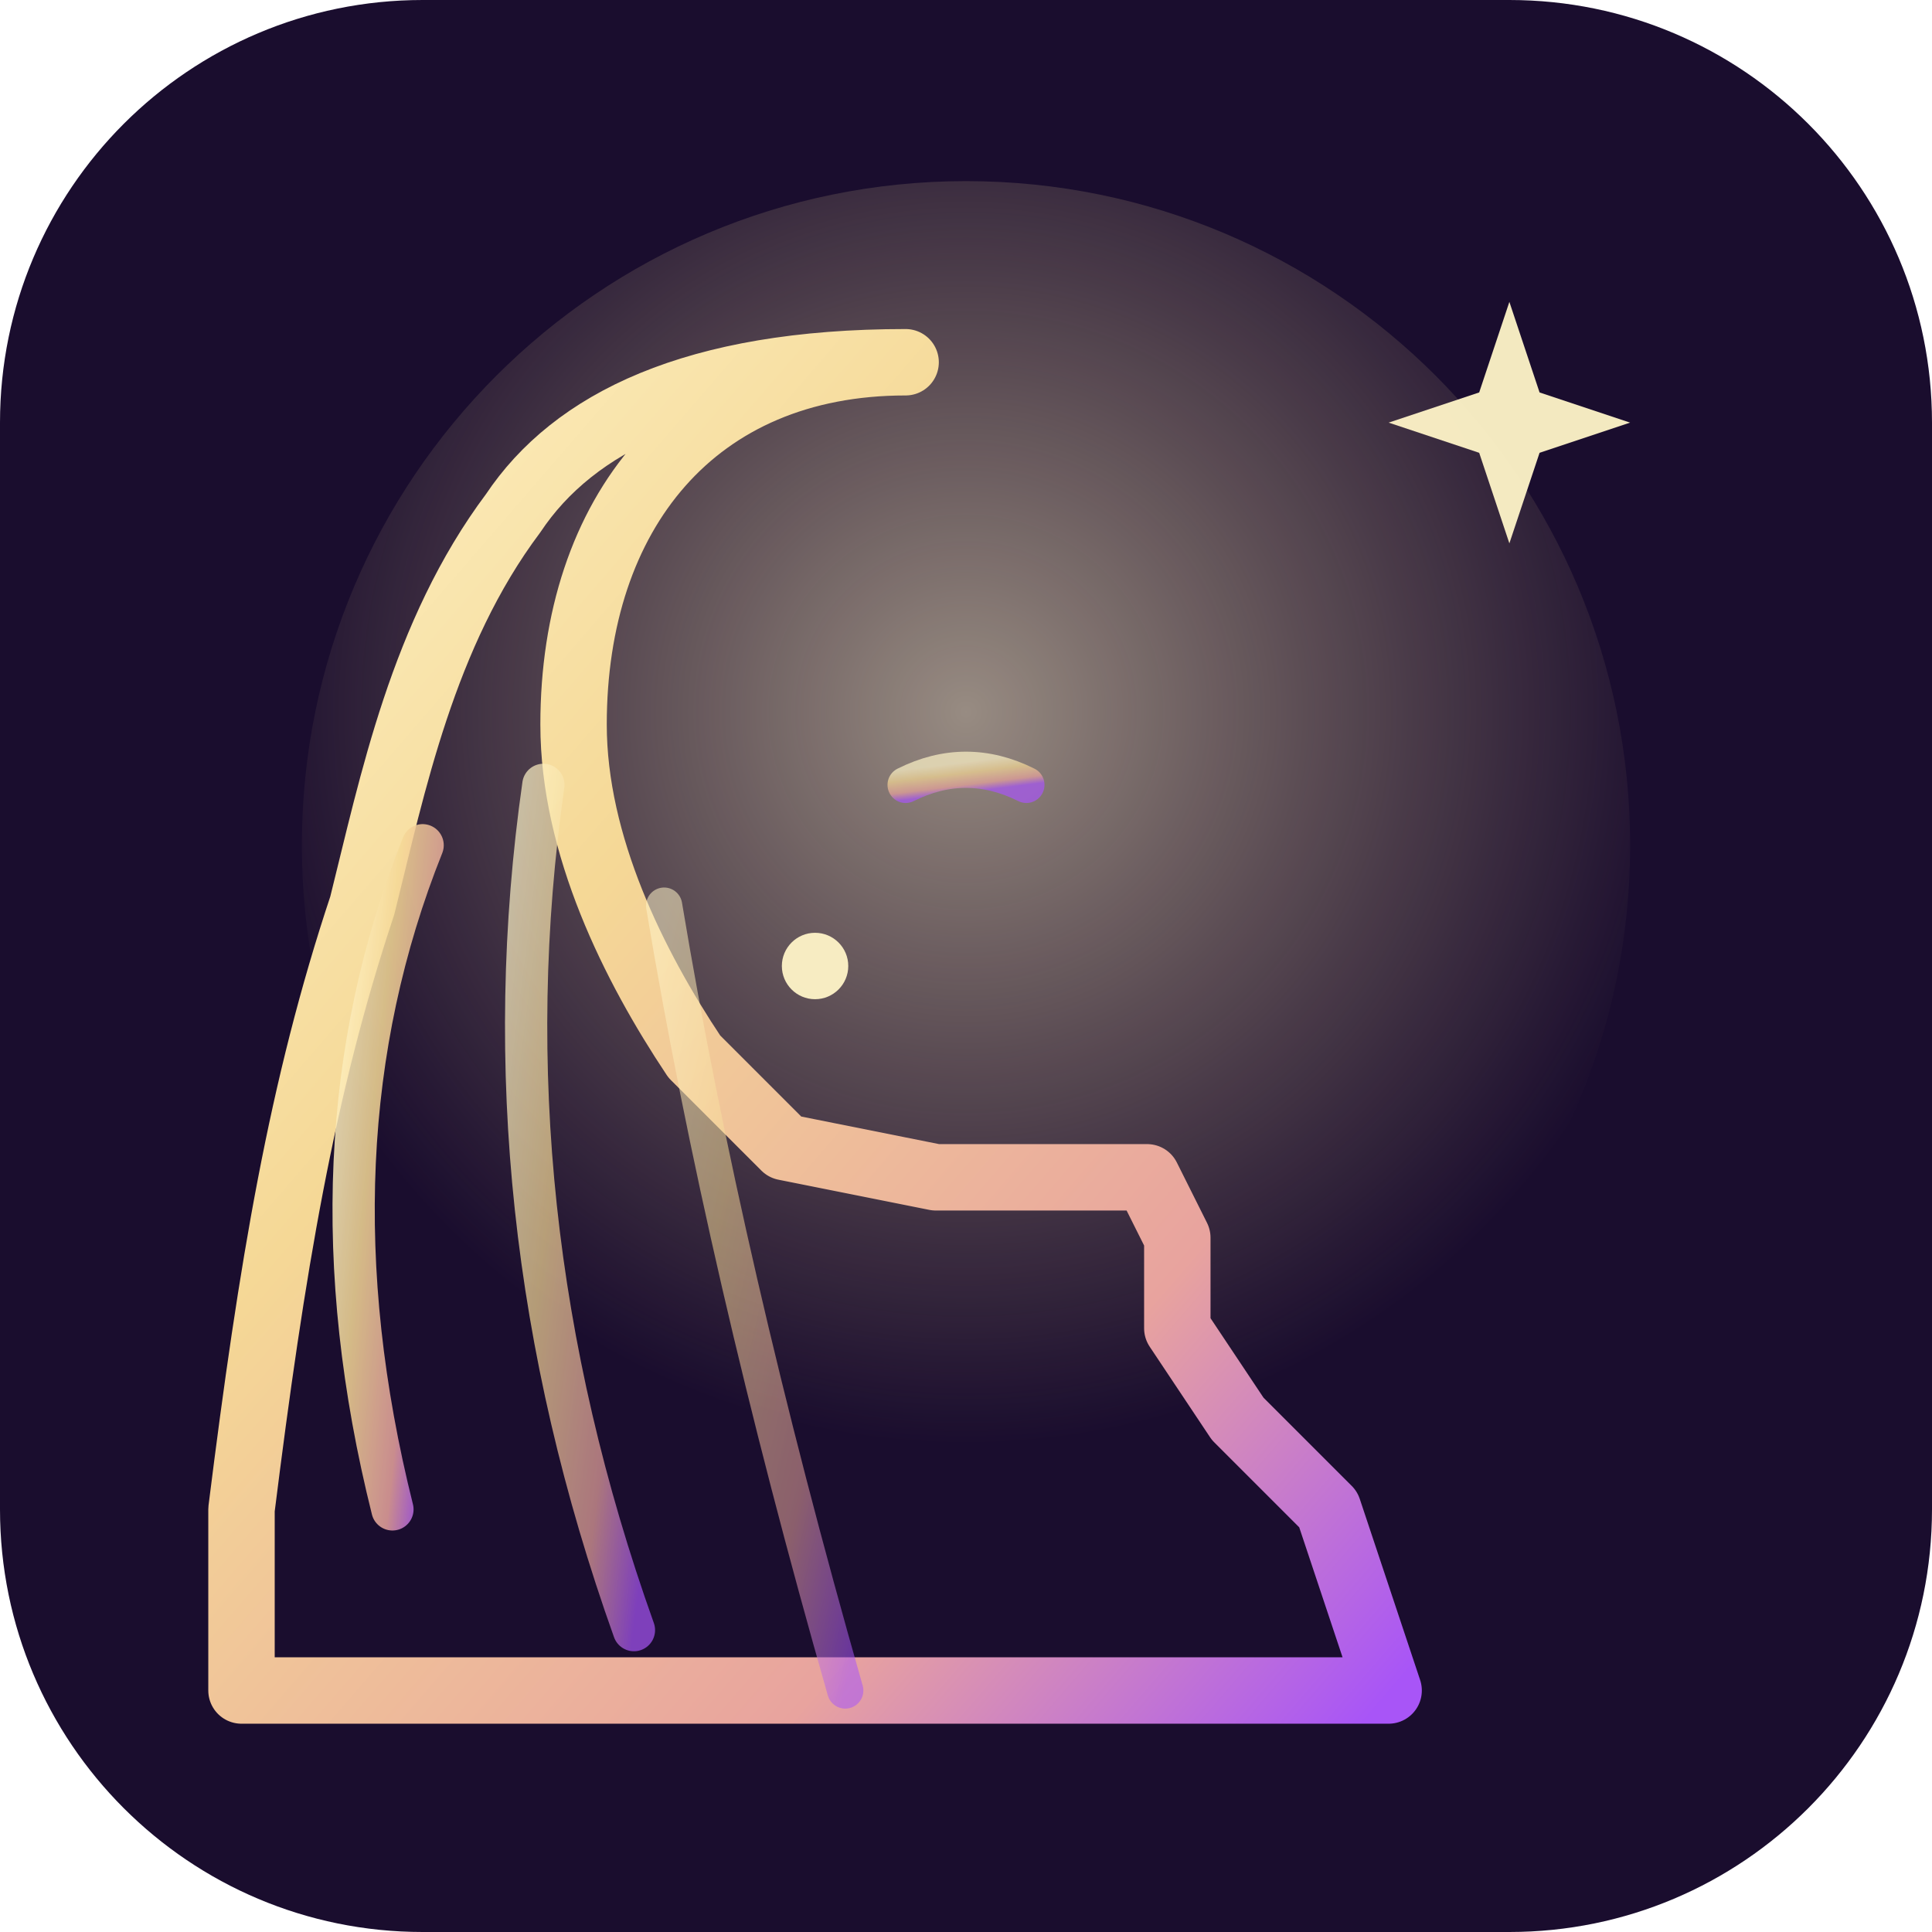
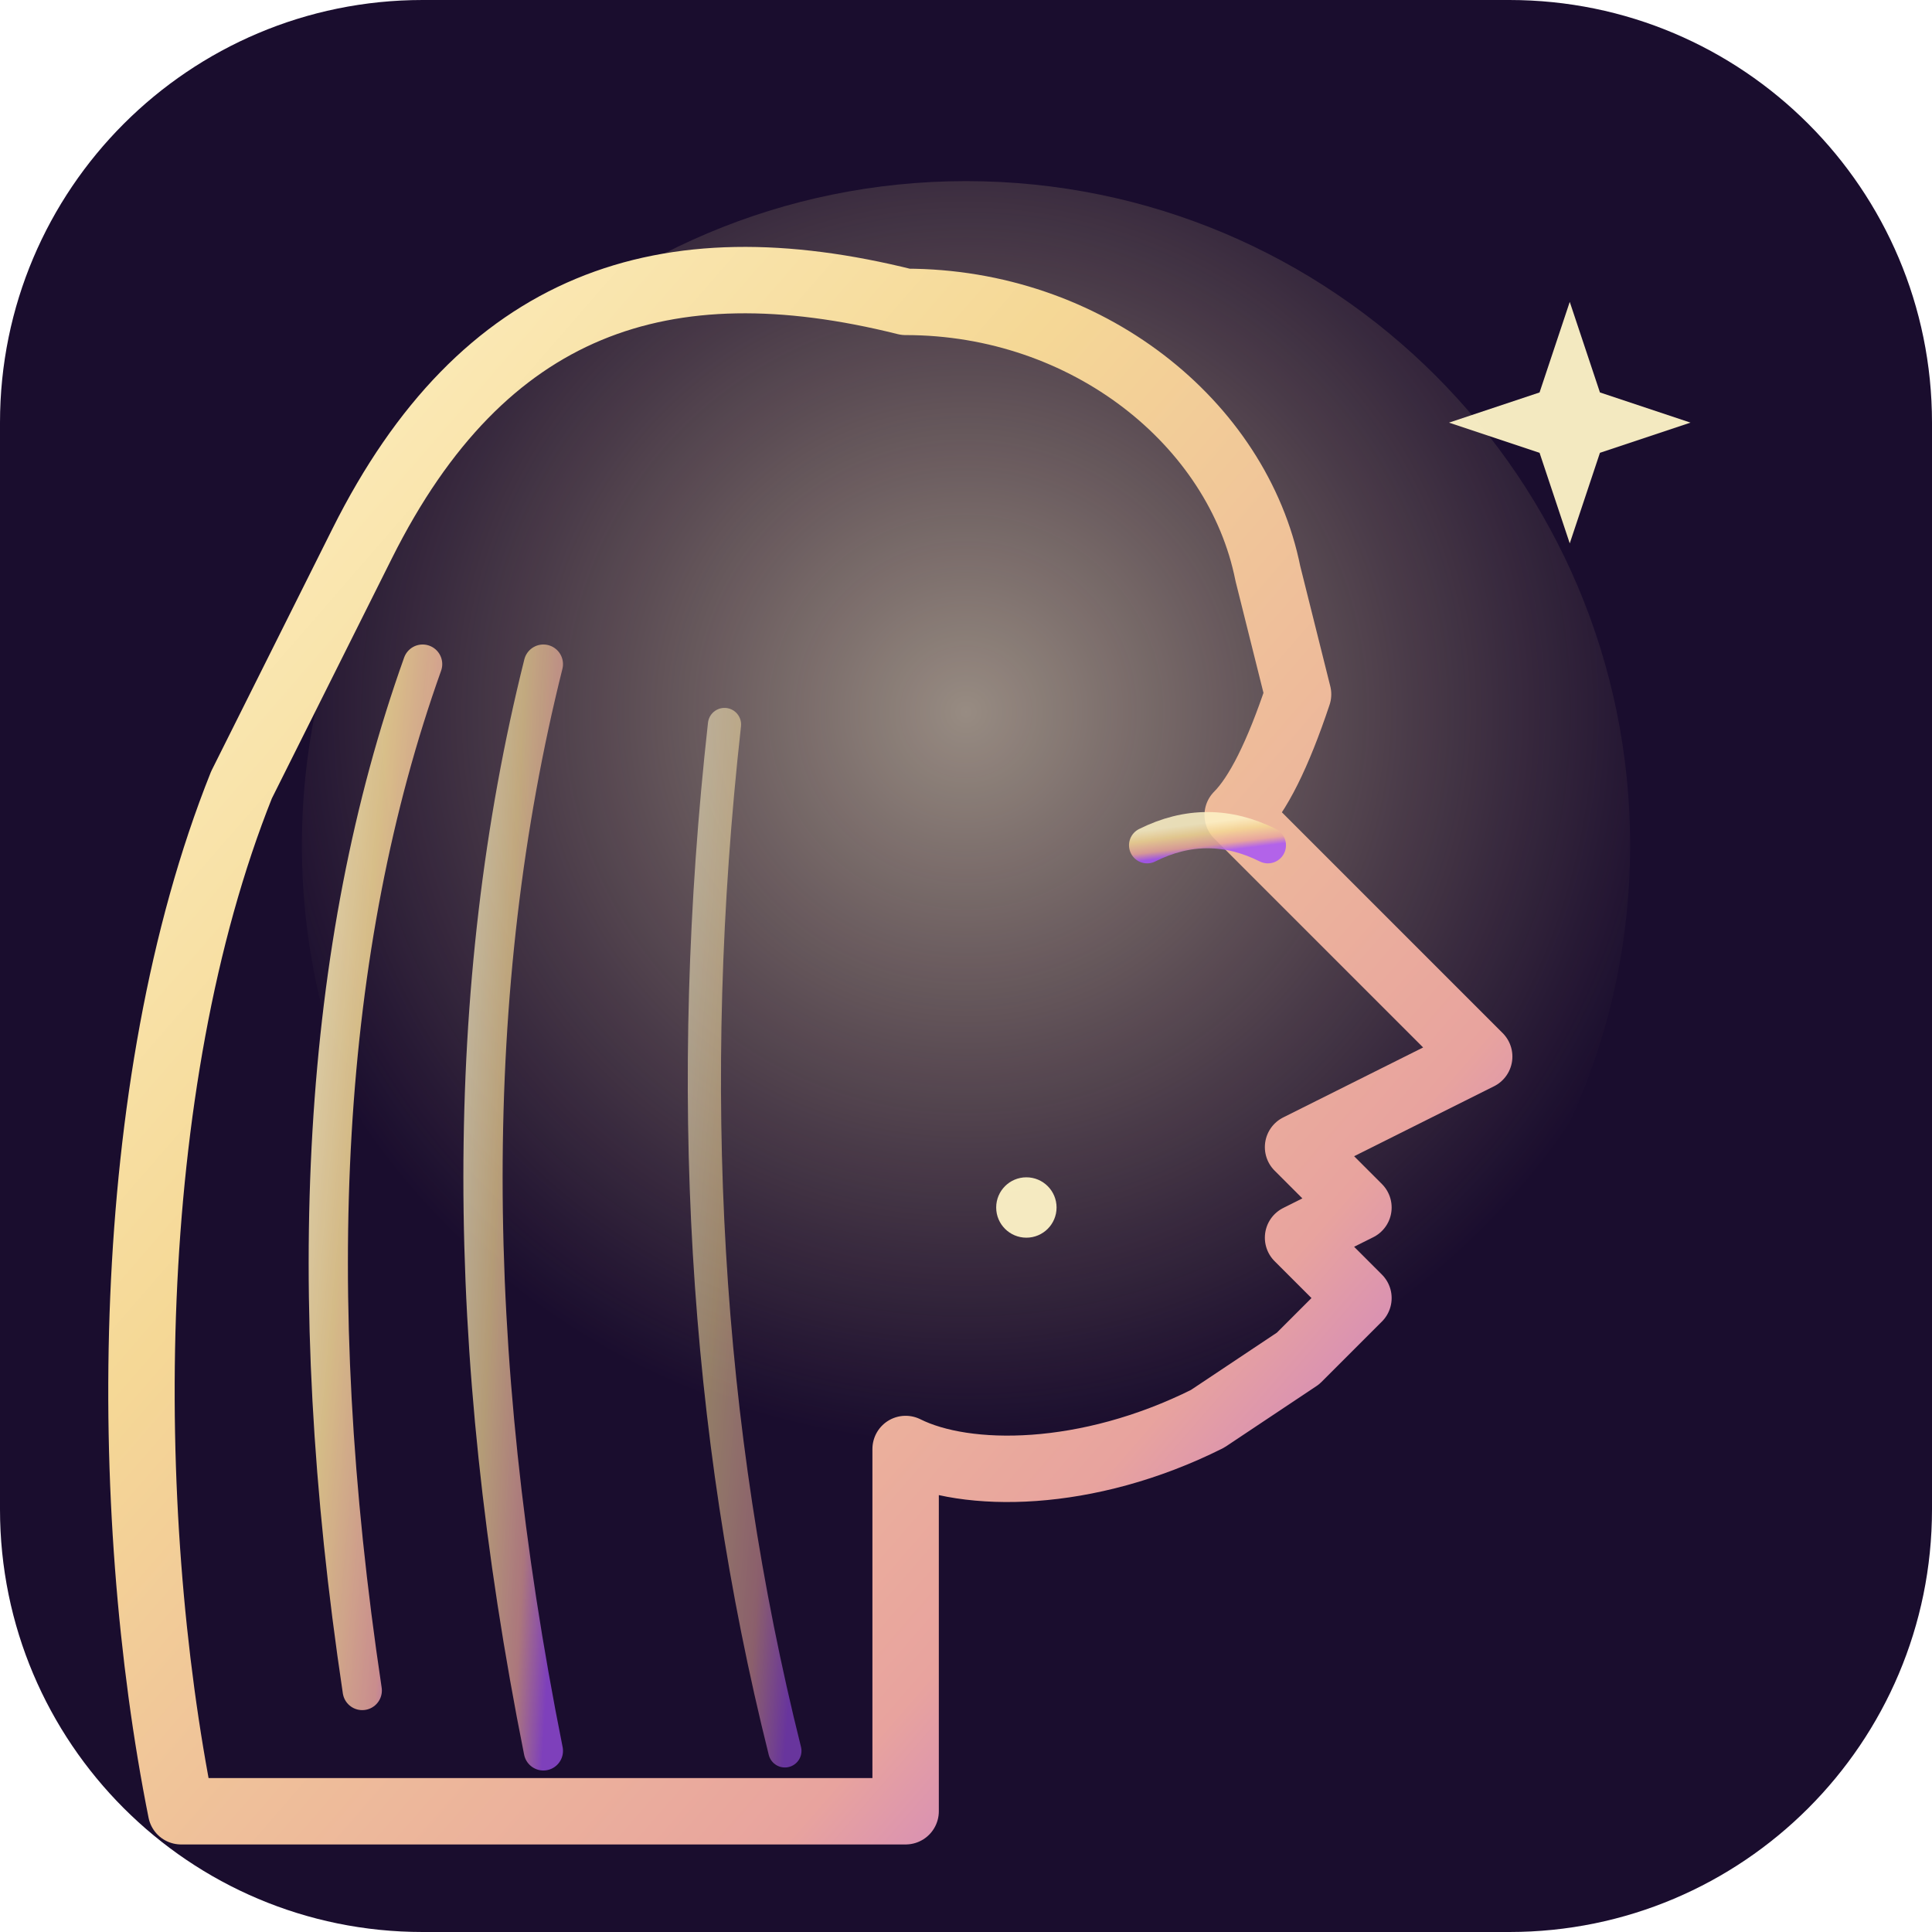
<svg xmlns="http://www.w3.org/2000/svg" width="64" height="64" viewBox="0 0 64 64" aria-label="Eve">
  <defs>
    <linearGradient id="g" x1="0" y1="0" x2="1" y2="1">
      <stop offset="0%" stop-color="#fef3c7" />
      <stop offset="35%" stop-color="#f5d896" />
      <stop offset="75%" stop-color="#e8a39e" />
      <stop offset="100%" stop-color="#a855f7" />
    </linearGradient>
    <radialGradient id="glow" cx="0.5" cy="0.4" r="0.55">
      <stop offset="0%" stop-color="#fef3c7" stop-opacity="0.55" />
      <stop offset="100%" stop-color="#f5d896" stop-opacity="0" />
    </radialGradient>
  </defs>
  <rect width="64" height="64" rx="14" fill="#1a0d2e" />
  <circle cx="32" cy="28" r="22" fill="url(#glow)" />
-   <path d="M 30 12 C 23 12 19 17 19 24 C 19 28 21 32 23 35 L 26 38 L 31 39 L 38 39 L 39 41 L 39 44 L 41 47 L 44 50 L 46 56 L 8 56 L 8 50 C 9 42 10 36 12 30 C 13 26 14 21 17 17 C 19 14 23 12 30 12 Z" stroke="url(#g)" stroke-width="2.2" stroke-linejoin="round" fill="none" />
-   <path d="M 14 28 Q 10 38 13 50" stroke="url(#g)" stroke-width="1.4" stroke-linecap="round" fill="none" opacity="0.85" />
-   <path d="M 18 26 Q 16 40 21 54" stroke="url(#g)" stroke-width="1.4" stroke-linecap="round" fill="none" opacity="0.7" />
-   <path d="M 22 30 Q 24 42 28 56" stroke="url(#g)" stroke-width="1.2" stroke-linecap="round" fill="none" opacity="0.55" />
-   <path d="M 30 26 Q 32 25 34 26" stroke="url(#g)" stroke-width="1.2" stroke-linecap="round" fill="none" opacity="0.7" />
-   <circle cx="27" cy="32" r="1.1" fill="#fef3c7" opacity="0.95" />
-   <g transform="translate(50 14)">
+   <path d="M 30 10 C 36 10 41 14 42 19 L 43 23 Q 42 26 41 27 L 44 30 L 49 35 L 43 38 L 45 40 L 43 41 L 45 43 L 43 45 L 40 47 C 36 49 32 49 30 48 L 30 60 L 6 60 C 4 50 4 36 8 26 L 12 18 C 16 10 22 8 30 10 Z" stroke="url(#g)" stroke-width="2.2" stroke-linejoin="round" fill="none" />
+   <path d="M 14 22 Q 9 36 12 56" stroke="url(#g)" stroke-width="1.3" stroke-linecap="round" fill="none" opacity="0.85" />
+   <path d="M 18 22 Q 14 38 18 58" stroke="url(#g)" stroke-width="1.3" stroke-linecap="round" fill="none" opacity="0.7" />
+   <path d="M 24 24 Q 22 42 26 58" stroke="url(#g)" stroke-width="1.1" stroke-linecap="round" fill="none" opacity="0.55" />
+   <path d="M 38 28 Q 40 27 42 28" stroke="url(#g)" stroke-width="1.2" stroke-linecap="round" fill="none" opacity="0.85" />
+   <circle cx="34" cy="40" r="1" fill="#fef3c7" opacity="0.95" />
+   <g transform="translate(52 14)">
    <path d="M 0 -4 L 1 -1 L 4 0 L 1 1 L 0 4 L -1 1 L -4 0 L -1 -1 Z" fill="#fef3c7" opacity="0.95" />
  </g>
</svg>
